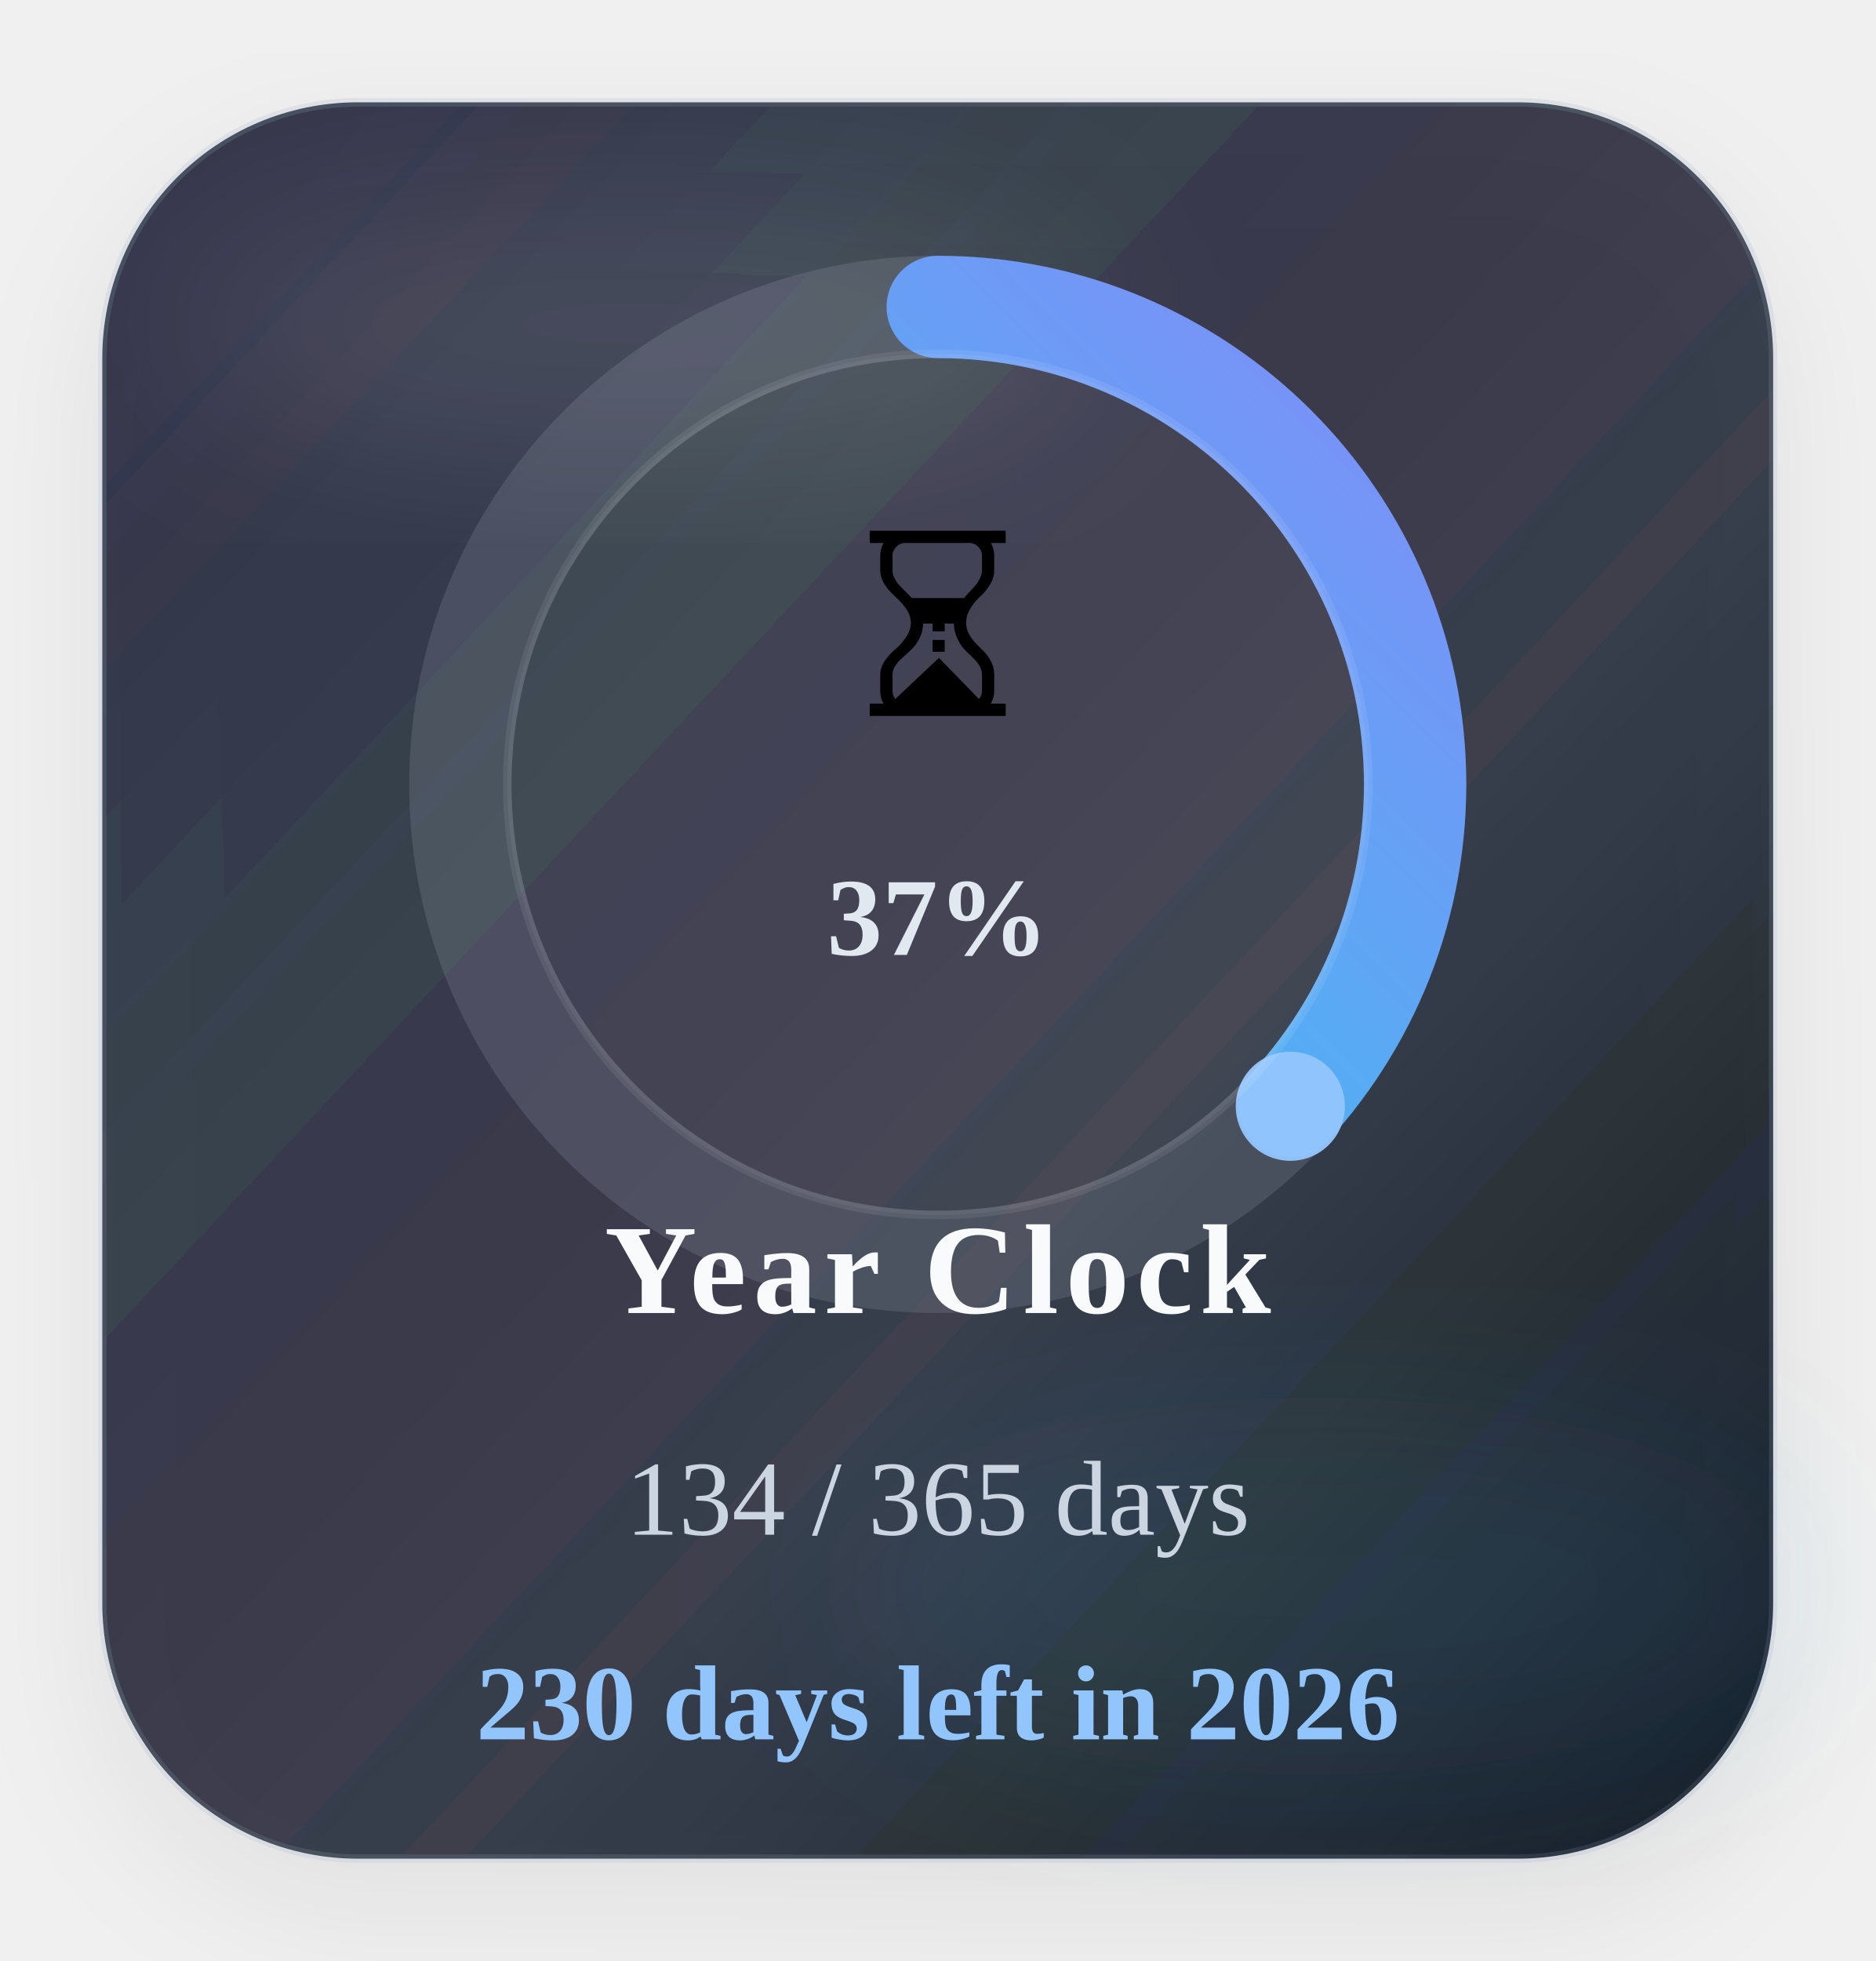
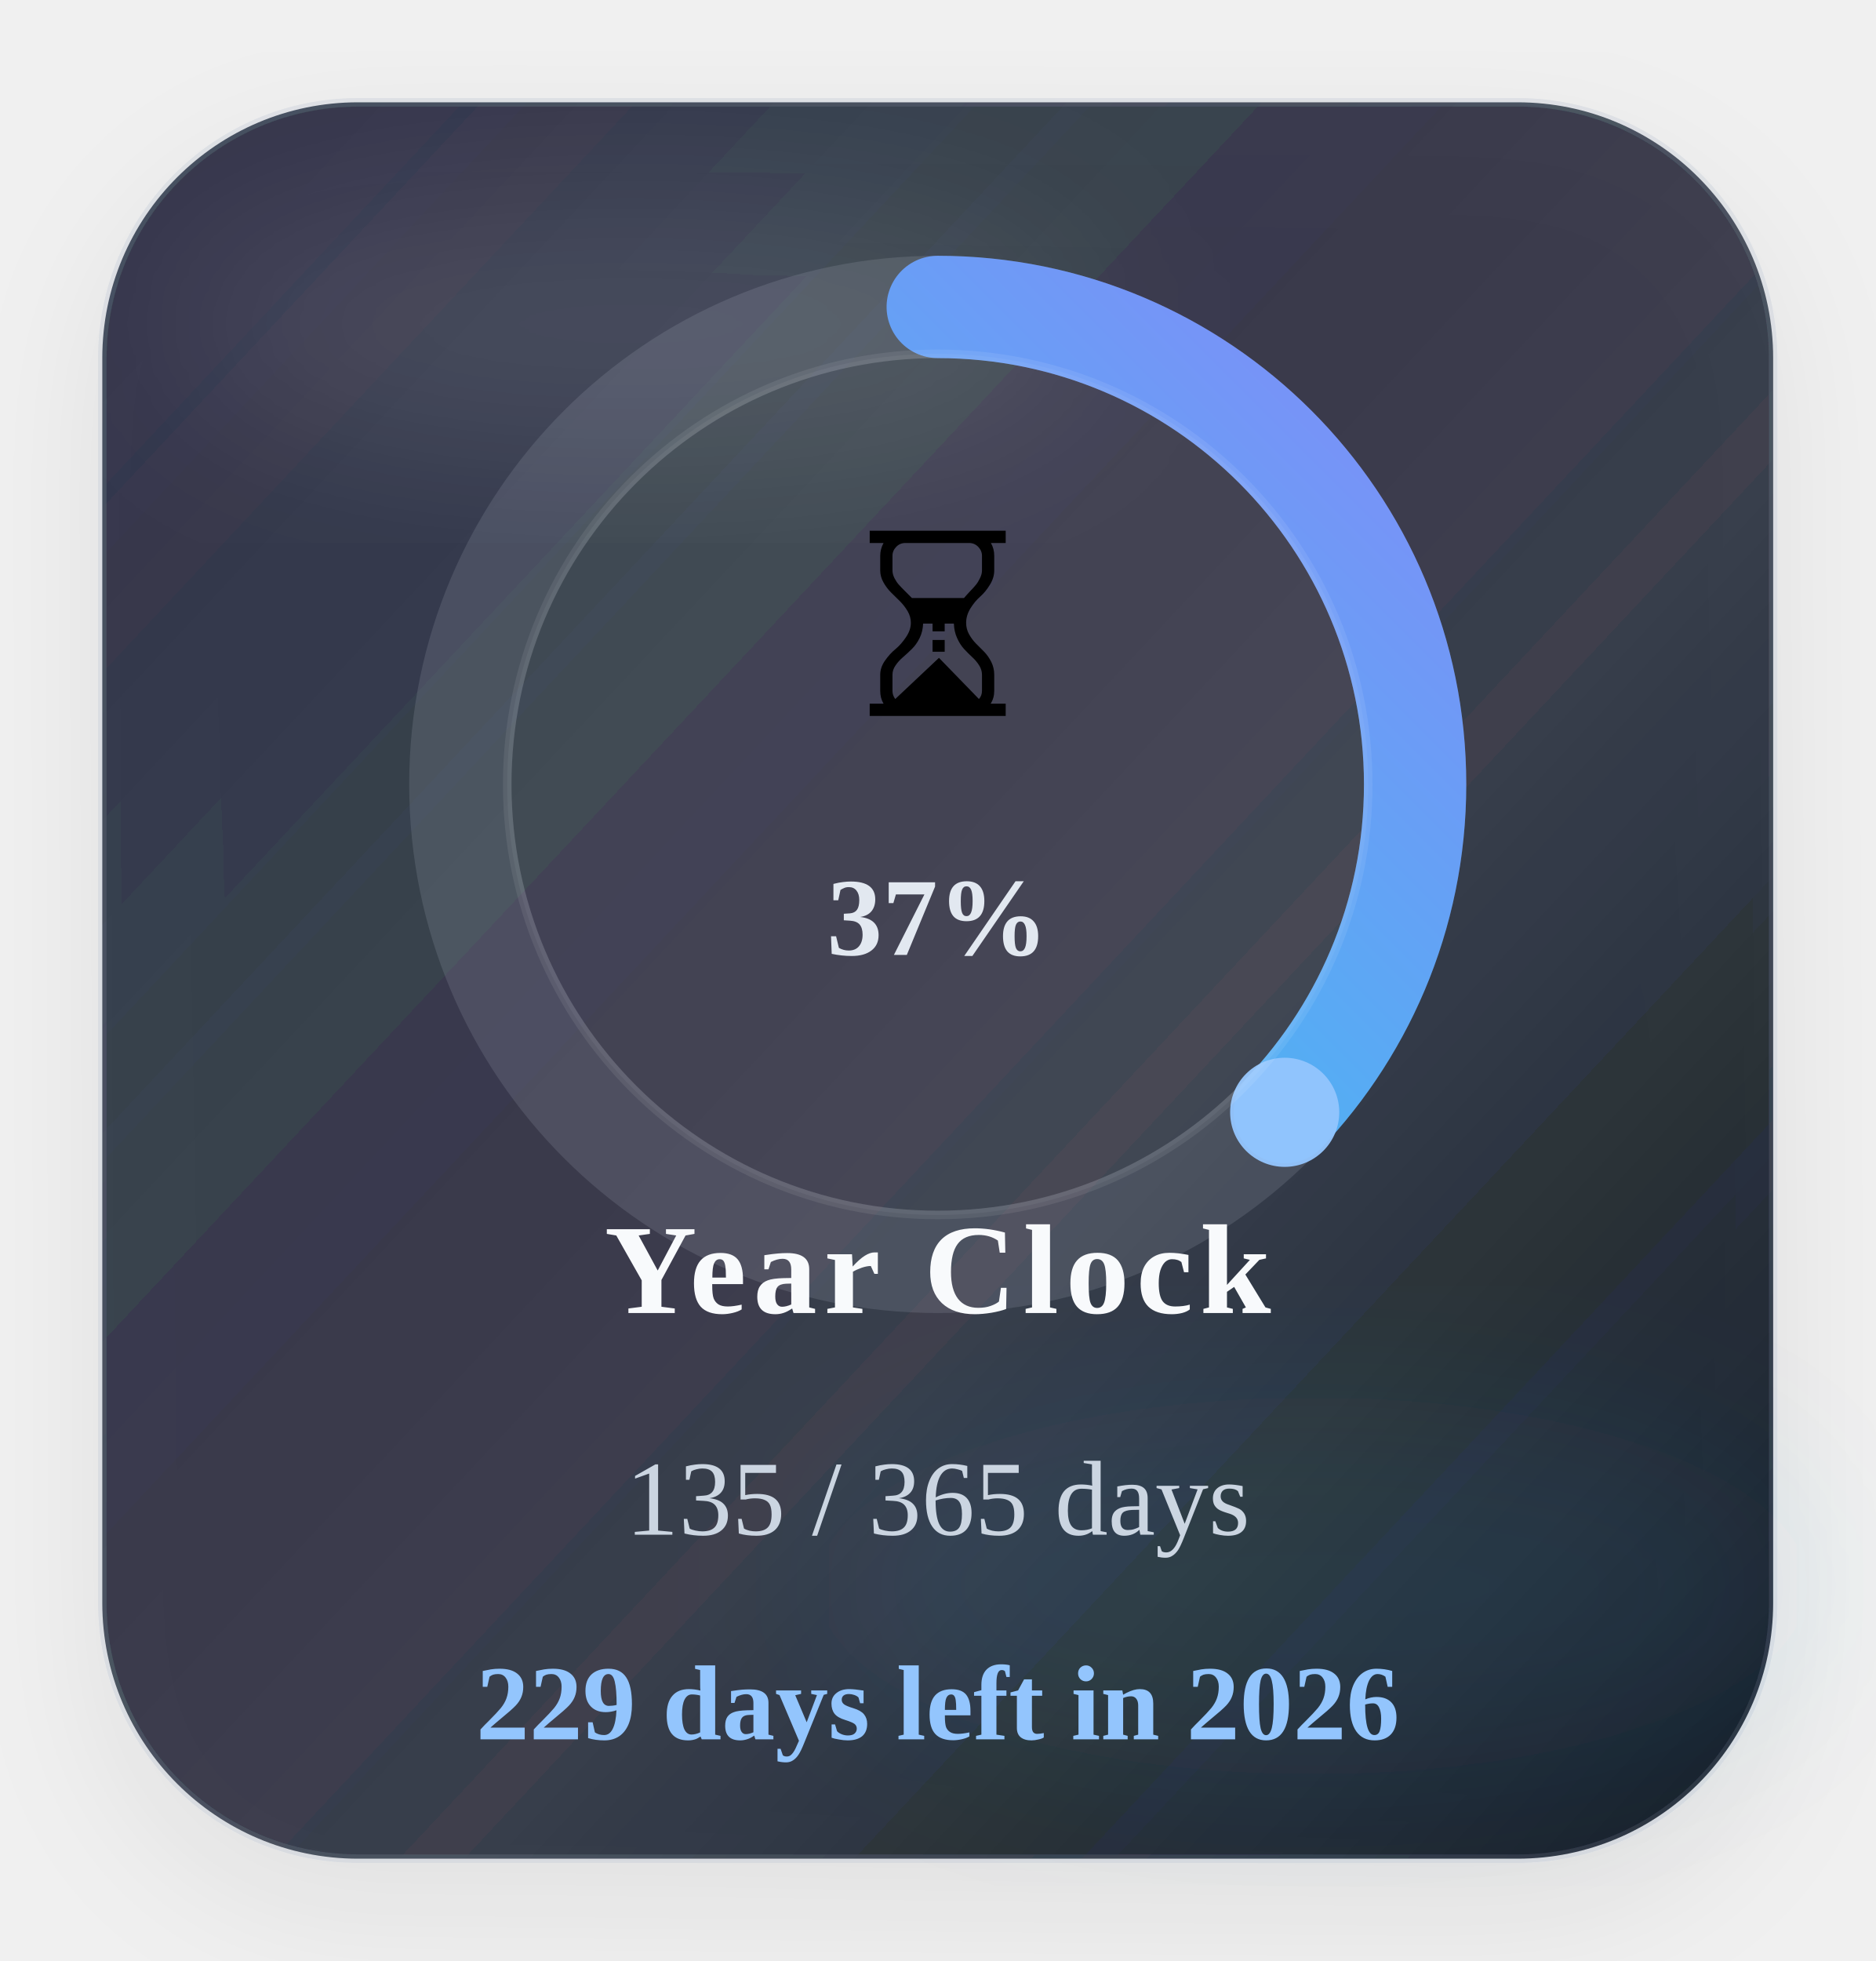
<svg xmlns="http://www.w3.org/2000/svg" width="220" height="230" viewBox="0 0 220 230" role="img" aria-label="Time progress for 2026">
  <defs>
    <linearGradient id="timeGradient" x1="0%" y1="0%" x2="100%" y2="100%">
      <stop offset="0%" stop-color="#22d3ee" />
      <stop offset="100%" stop-color="#818cf8" />
    </linearGradient>
    <linearGradient id="timeCard" x1="0%" y1="0%" x2="100%" y2="100%">
      <stop offset="0%" stop-color="#1c2537" stop-opacity="0.88" />
      <stop offset="60%" stop-color="#111827" stop-opacity="0.8" />
      <stop offset="100%" stop-color="#0b1220" stop-opacity="0.96" />
    </linearGradient>
    <filter id="timeShadow" x="-25%" y="-25%" width="150%" height="150%">
      <feDropShadow dx="0" dy="6" stdDeviation="8" flood-color="#020617" flood-opacity="0.08" />
    </filter>
    <filter id="timeBlur" x="-30%" y="-30%" width="160%" height="160%">
      <feGaussianBlur stdDeviation="10" />
    </filter>
  </defs>
  <rect x="12" y="12" width="196" height="206" rx="30" fill="url(#timeCard)" stroke="#94a3b8" stroke-opacity="0.18" filter="url(#timeShadow)" />
  <ellipse cx="74" cy="38" rx="54" ry="16" fill="#ffffff" fill-opacity="0.09" filter="url(#timeBlur)" />
  <ellipse cx="154" cy="186" rx="58" ry="22" fill="#38bdf8" fill-opacity="0.08" filter="url(#timeBlur)" />
  <circle class="ring-track" cx="110" cy="92" r="56" fill="none" stroke="#cbd5e1" stroke-opacity="0.14" stroke-width="12" />
-   <circle class="progress-ring" cx="110" cy="92" r="56" fill="none" stroke="url(#timeGradient)" stroke-width="12" stroke-linecap="round" stroke-dasharray="351.86" stroke-dashoffset="222.46" data-target-offset="222.46" data-ring-length="351.86" transform="rotate(-90 110 92)" />
-   <circle class="progress-endcap" cx="151.36" cy="129.75" r="6.4" fill="#93c5fd" fill-opacity="0.96" data-center-x="110" data-center-y="92" data-radius="56" data-target-angle="42.3910" />
+   <circle class="progress-ring" cx="110" cy="92" r="56" fill="none" stroke="url(#timeGradient)" stroke-width="12" stroke-linecap="round" stroke-dasharray="351.86" stroke-dashoffset="221.50" data-target-offset="221.50" data-ring-length="351.86" transform="rotate(-90 110 92)" />
+   <circle class="progress-endcap" cx="150.70" cy="130.46" r="6.4" fill="#93c5fd" fill-opacity="0.96" data-center-x="110" data-center-y="92" data-radius="56" data-target-angle="43.3773" />
  <circle class="ring-core" cx="110" cy="92" r="50.5" fill="#ffffff" fill-opacity="0.05" stroke="#ffffff" stroke-opacity="0.08" />
  <text class="progress-emoji" x="110" y="84" text-anchor="middle" font-size="30">⏳</text>
  <text class="progress-percent" x="110" y="112" text-anchor="middle" font-size="13" font-weight="700" fill="#e2e8f0">37%</text>
  <text class="progress-label" x="110" y="154" text-anchor="middle" font-size="15" font-weight="700" letter-spacing="0.8" fill="#f8fafc">Year Clock</text>
-   <text class="progress-value" x="110" y="180" text-anchor="middle" font-size="12.5" fill="#cbd5e1">134 / 365 days</text>
-   <text class="progress-status" data-status-state="remaining" x="110" y="204" text-anchor="middle" font-size="12.5" font-weight="700" fill="#93c5fd">230 days left in 2026</text>
+   <text class="progress-value" x="110" y="180" text-anchor="middle" font-size="12.5" fill="#cbd5e1">135 / 365 days</text>
+   <text class="progress-status" data-status-state="remaining" x="110" y="204" text-anchor="middle" font-size="12.5" font-weight="700" fill="#93c5fd">229 days left in 2026</text>
</svg>
